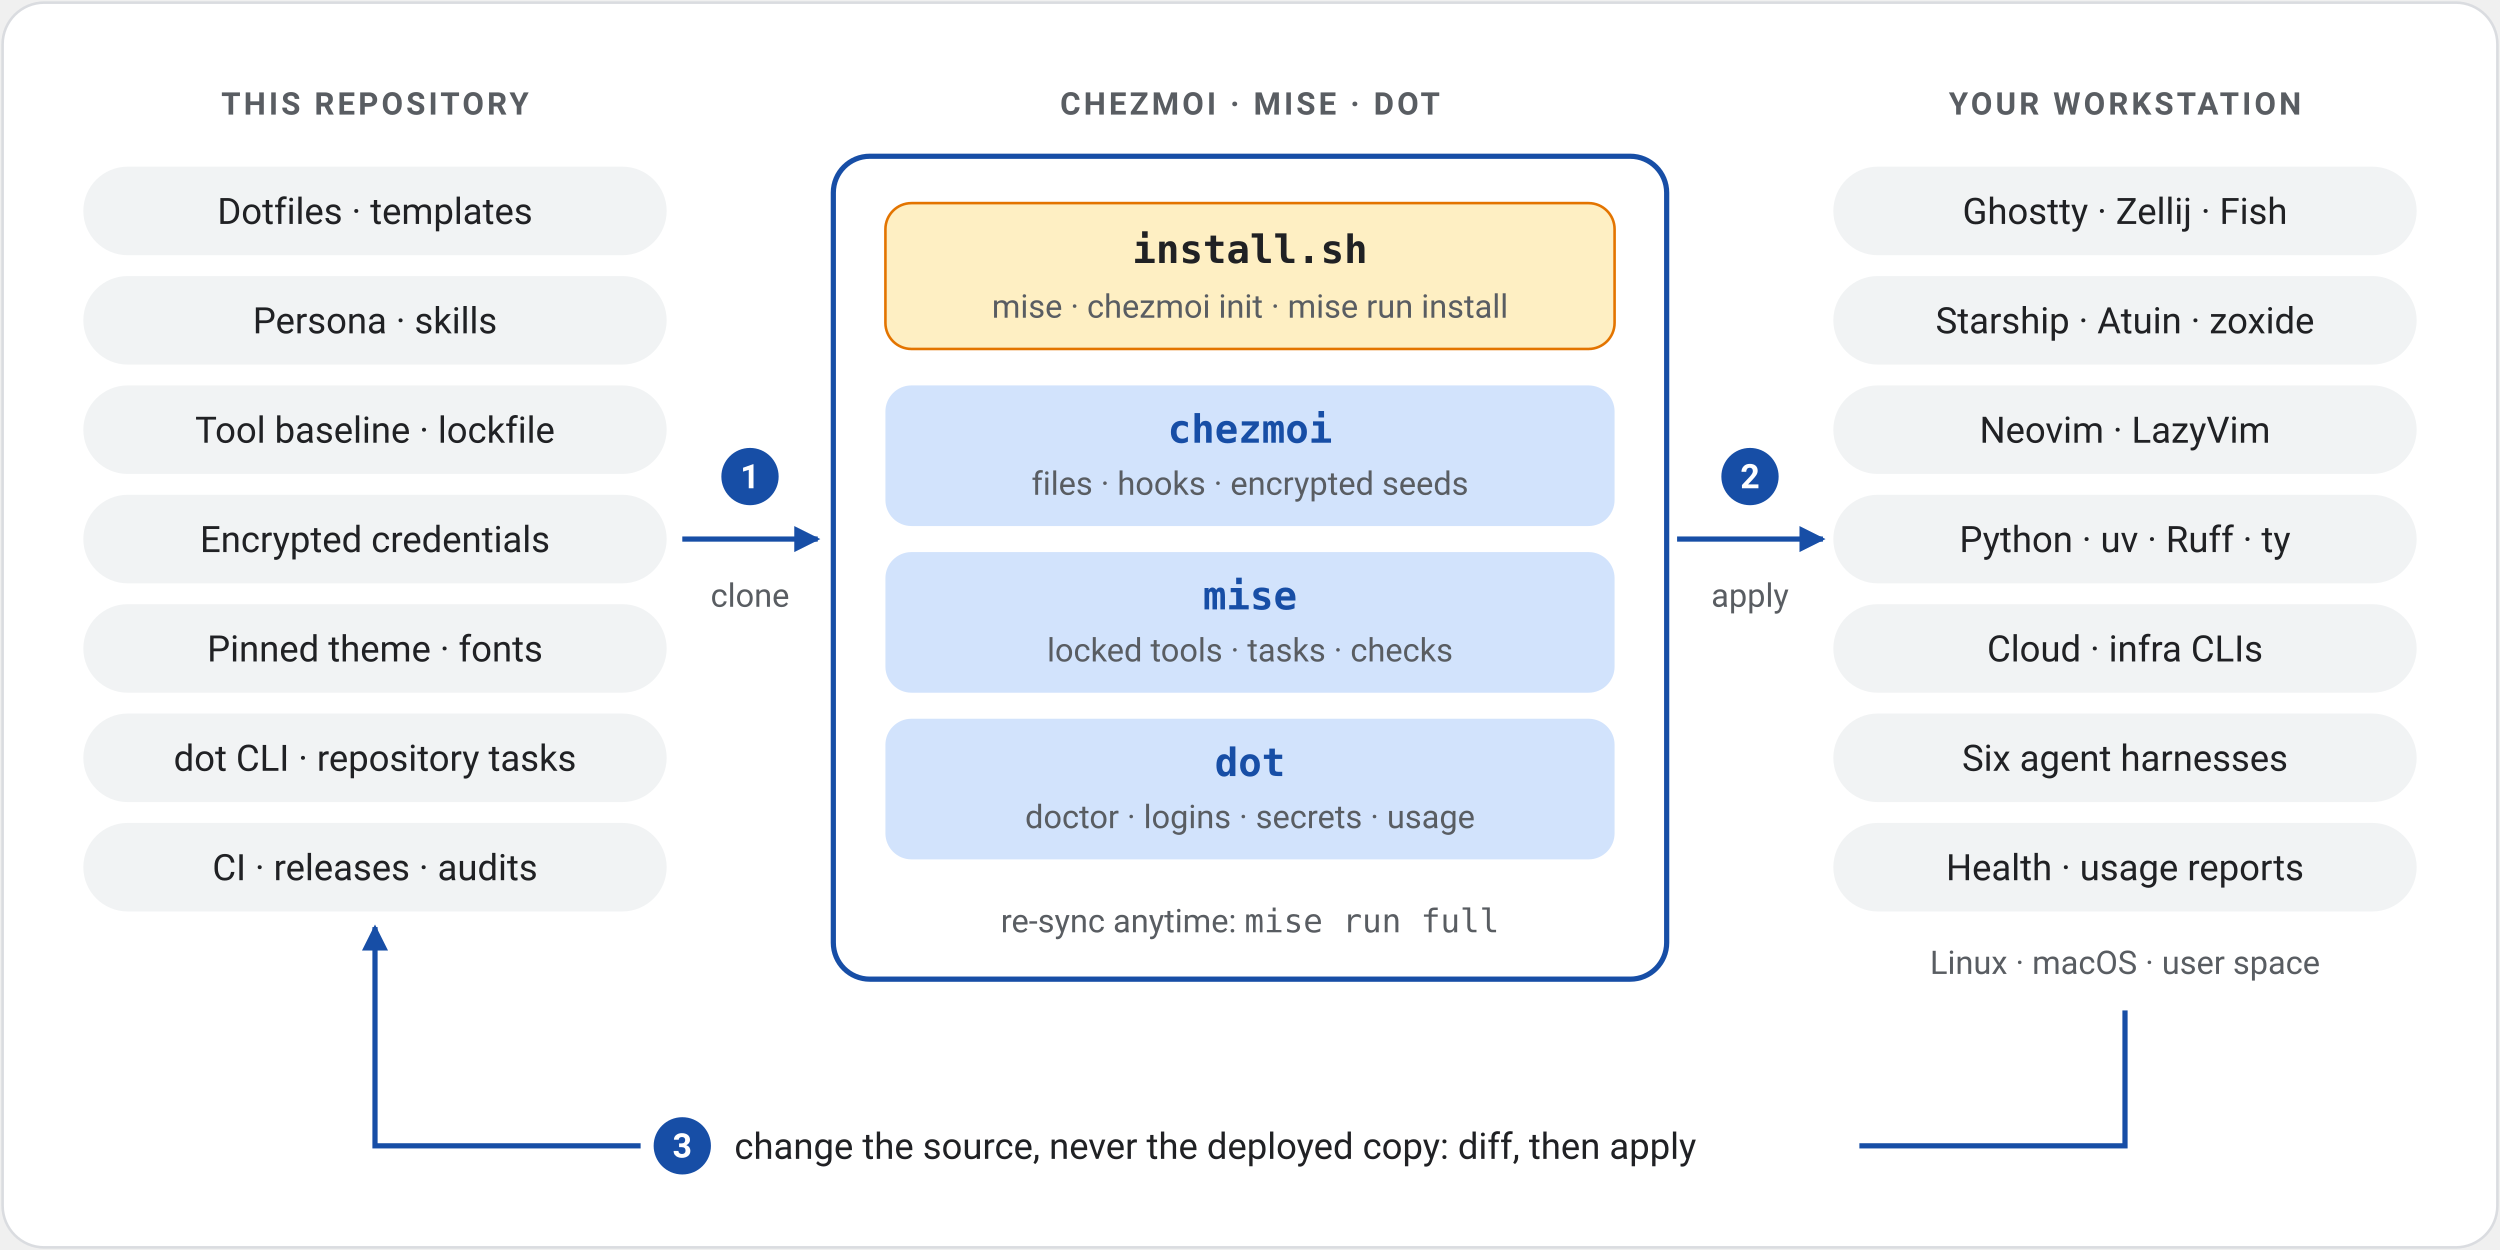
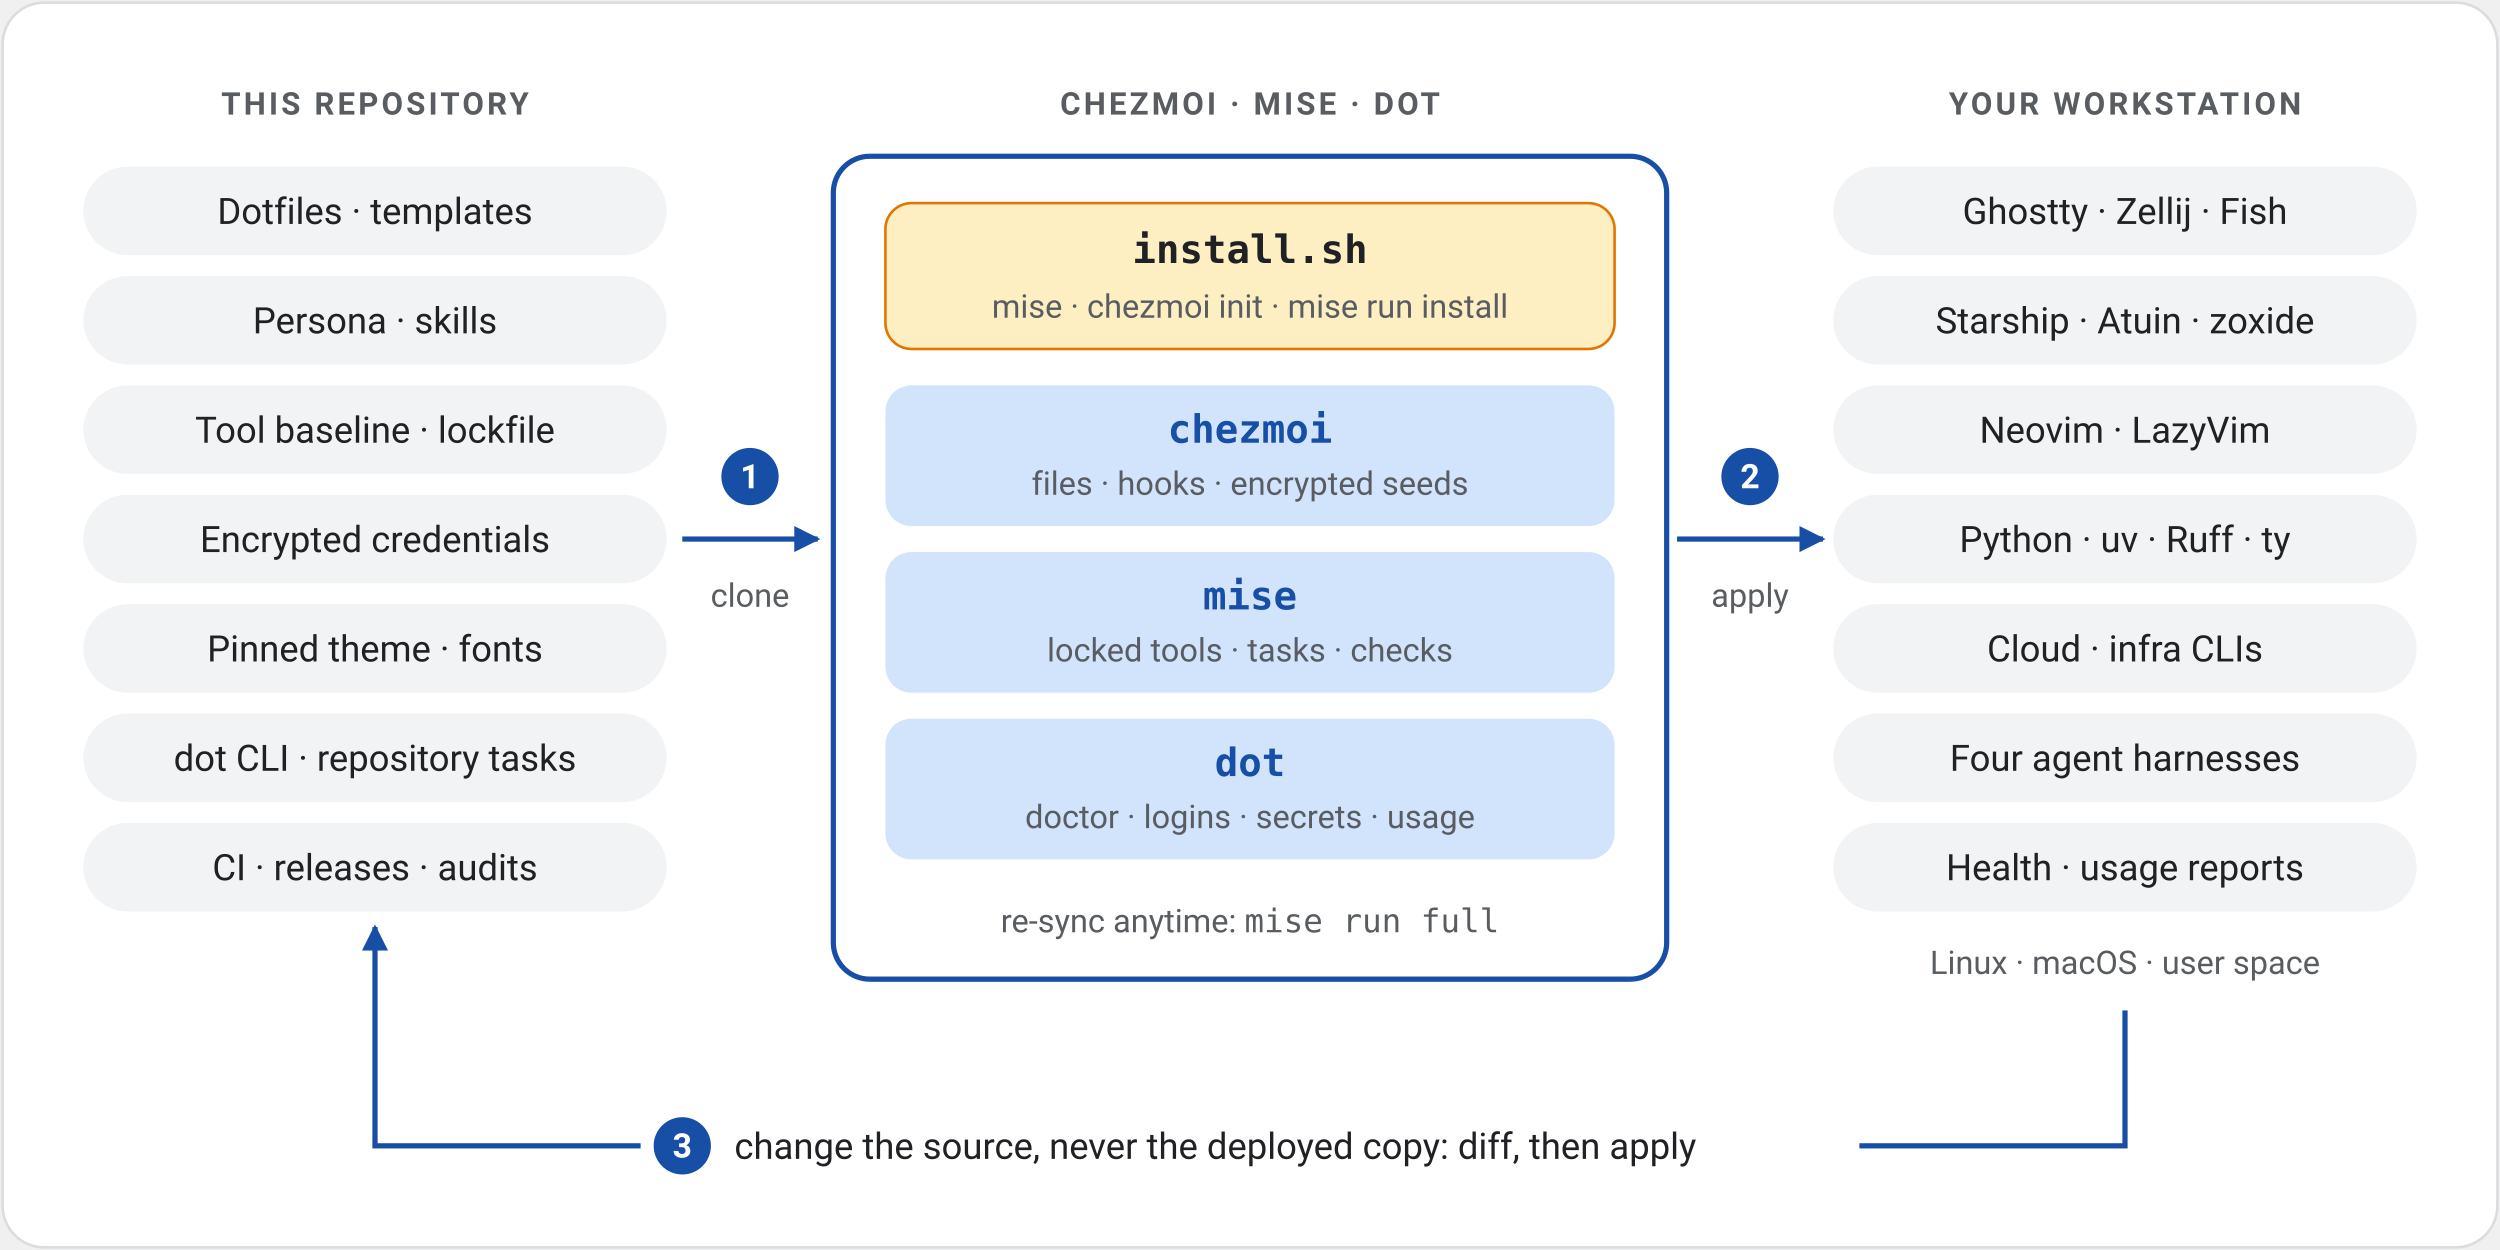
<svg xmlns="http://www.w3.org/2000/svg" width="960" height="480" viewBox="0 0 960 480" role="img" aria-labelledby="title desc">
  <defs>
    <marker id="arrow" viewBox="0 0 10 10" refX="9" refY="5" markerWidth="10" markerHeight="10" markerUnits="userSpaceOnUse" orient="auto-start-reverse">
      <path class="arrowhead" d="M0 0 L10 5 L0 10 Z" />
    </marker>
    <style>
text { font-family: "Google Sans", "Google Sans Text", Roboto, "Segoe UI", Helvetica, Arial, sans-serif; fill: #202124; }
.code { font-family: "Google Sans Code", "JetBrains Mono", Menlo, Consolas, "DejaVu Sans Mono", monospace; }
.card { fill: #FFFFFF; stroke: #DADCE0; }
.label { font-size: 12px; font-weight: 700; letter-spacing: 1.2px; fill: #595D62; }
.chip { fill: #F1F3F4; }
.chip-text { font-size: 14px; }
.muted { font-size: 12.5px; fill: #595D62; }
.box { fill: #FFFFFF; stroke: #174EA6; stroke-width: 2; }
.tile { fill: #D2E3FC; }
.tile-title { font-size: 15px; font-weight: 700; fill: #174EA6; }
.config { fill: #FEEFC3; stroke: #E37400; }
.step { fill: #174EA6; }
.step-text { font-size: 13px; font-weight: 700; fill: #FFFFFF; }
.flow { fill: none; stroke: #174EA6; stroke-width: 2; }
.arrowhead { fill: #174EA6; }
.mask { fill: #FFFFFF; }
</style>
  </defs>
  <rect class="card" x="1" y="1" width="958" height="478" rx="16" />
  <text class="label" x="144" y="44" text-anchor="middle">THIS REPOSITORY</text>
  <g text-anchor="middle">
    <rect class="chip" x="32" y="64" width="224" height="34" rx="17" />
    <text class="chip-text" x="144" y="86">Dotfiles · templates</text>
    <rect class="chip" x="32" y="106" width="224" height="34" rx="17" />
    <text class="chip-text" x="144" y="128">Persona · skills</text>
    <rect class="chip" x="32" y="148" width="224" height="34" rx="17" />
    <text class="chip-text" x="144" y="170">Tool baseline · lockfile</text>
    <rect class="chip" x="32" y="190" width="224" height="34" rx="17" />
    <text class="chip-text" x="144" y="212">Encrypted credentials</text>
    <rect class="chip" x="32" y="232" width="224" height="34" rx="17" />
    <text class="chip-text" x="144" y="254">Pinned theme · fonts</text>
    <rect class="chip" x="32" y="274" width="224" height="34" rx="17" />
    <text class="chip-text" x="144" y="296">dot CLI · repository tasks</text>
    <rect class="chip" x="32" y="316" width="224" height="34" rx="17" />
    <text class="chip-text" x="144" y="338">CI · releases · audits</text>
  </g>
  <line class="flow" x1="262" y1="207" x2="314" y2="207" marker-end="url(#arrow)" />
  <circle class="step" cx="288" cy="183" r="11" />
  <text class="step-text" x="288" y="187.5" text-anchor="middle">1</text>
  <text class="muted" x="288" y="233" text-anchor="middle">clone</text>
  <text class="label" x="480" y="44" text-anchor="middle">CHEZMOI · MISE · DOT</text>
  <rect class="box" x="320" y="60" width="320" height="316" rx="14" />
  <g text-anchor="middle">
    <rect class="config" x="340" y="78" width="280" height="56" rx="10" />
    <text class="code" x="480" y="101" style="font-size:15px;font-weight:700">install.sh</text>
    <text class="muted" x="480" y="122">mise · chezmoi init · mise run install</text>
    <rect class="tile" x="340" y="148" width="280" height="54" rx="10" />
    <text class="code tile-title" x="480" y="170">chezmoi</text>
    <text class="muted" x="480" y="190">files · hooks · encrypted seeds</text>
    <rect class="tile" x="340" y="212" width="280" height="54" rx="10" />
    <text class="code tile-title" x="480" y="234">mise</text>
    <text class="muted" x="480" y="254">locked tools · tasks · checks</text>
    <rect class="tile" x="340" y="276" width="280" height="54" rx="10" />
    <text class="code tile-title" x="480" y="298">dot</text>
    <text class="muted" x="480" y="318">doctor · logins · secrets · usage</text>
    <text class="muted" x="480" y="358">re-sync anytime: <tspan class="code">mise run full</tspan>
    </text>
  </g>
  <line class="flow" x1="644" y1="207" x2="700" y2="207" marker-end="url(#arrow)" />
  <circle class="step" cx="672" cy="183" r="11" />
  <text class="step-text" x="672" y="187.5" text-anchor="middle">2</text>
  <text class="muted" x="672" y="233" text-anchor="middle">apply</text>
  <text class="label" x="816" y="44" text-anchor="middle">YOUR WORKSTATION</text>
  <g text-anchor="middle">
    <rect class="chip" x="704" y="64" width="224" height="34" rx="17" />
    <text class="chip-text" x="816" y="86">Ghostty · Zellij · Fish</text>
    <rect class="chip" x="704" y="106" width="224" height="34" rx="17" />
    <text class="chip-text" x="816" y="128">Starship · Atuin · zoxide</text>
    <rect class="chip" x="704" y="148" width="224" height="34" rx="17" />
    <text class="chip-text" x="816" y="170">Neovim · LazyVim</text>
    <rect class="chip" x="704" y="190" width="224" height="34" rx="17" />
    <text class="chip-text" x="816" y="212">Python · uv · Ruff · ty</text>
    <rect class="chip" x="704" y="232" width="224" height="34" rx="17" />
    <text class="chip-text" x="816" y="254">Cloud · infra CLIs</text>
    <rect class="chip" x="704" y="274" width="224" height="34" rx="17" />
-     <text class="chip-text" x="816" y="296">Six agent harnesses</text>
+     <text class="chip-text" x="816" y="296">Four agent harnesses</text>
    <rect class="chip" x="704" y="316" width="224" height="34" rx="17" />
    <text class="chip-text" x="816" y="338">Health · usage reports</text>
  </g>
  <text class="muted" x="816" y="374" text-anchor="middle">Linux · macOS · user space</text>
  <path class="flow" d="M816 388 V440 H144 V356" marker-end="url(#arrow)" />
  <rect class="mask" x="246" y="428" width="468" height="24" />
  <circle class="step" cx="262" cy="440" r="11" />
  <text class="step-text" x="262" y="444.5" text-anchor="middle">3</text>
  <text x="282" y="445" style="font-size:14px">change the source, never the deployed copy: diff, then apply</text>
</svg>
